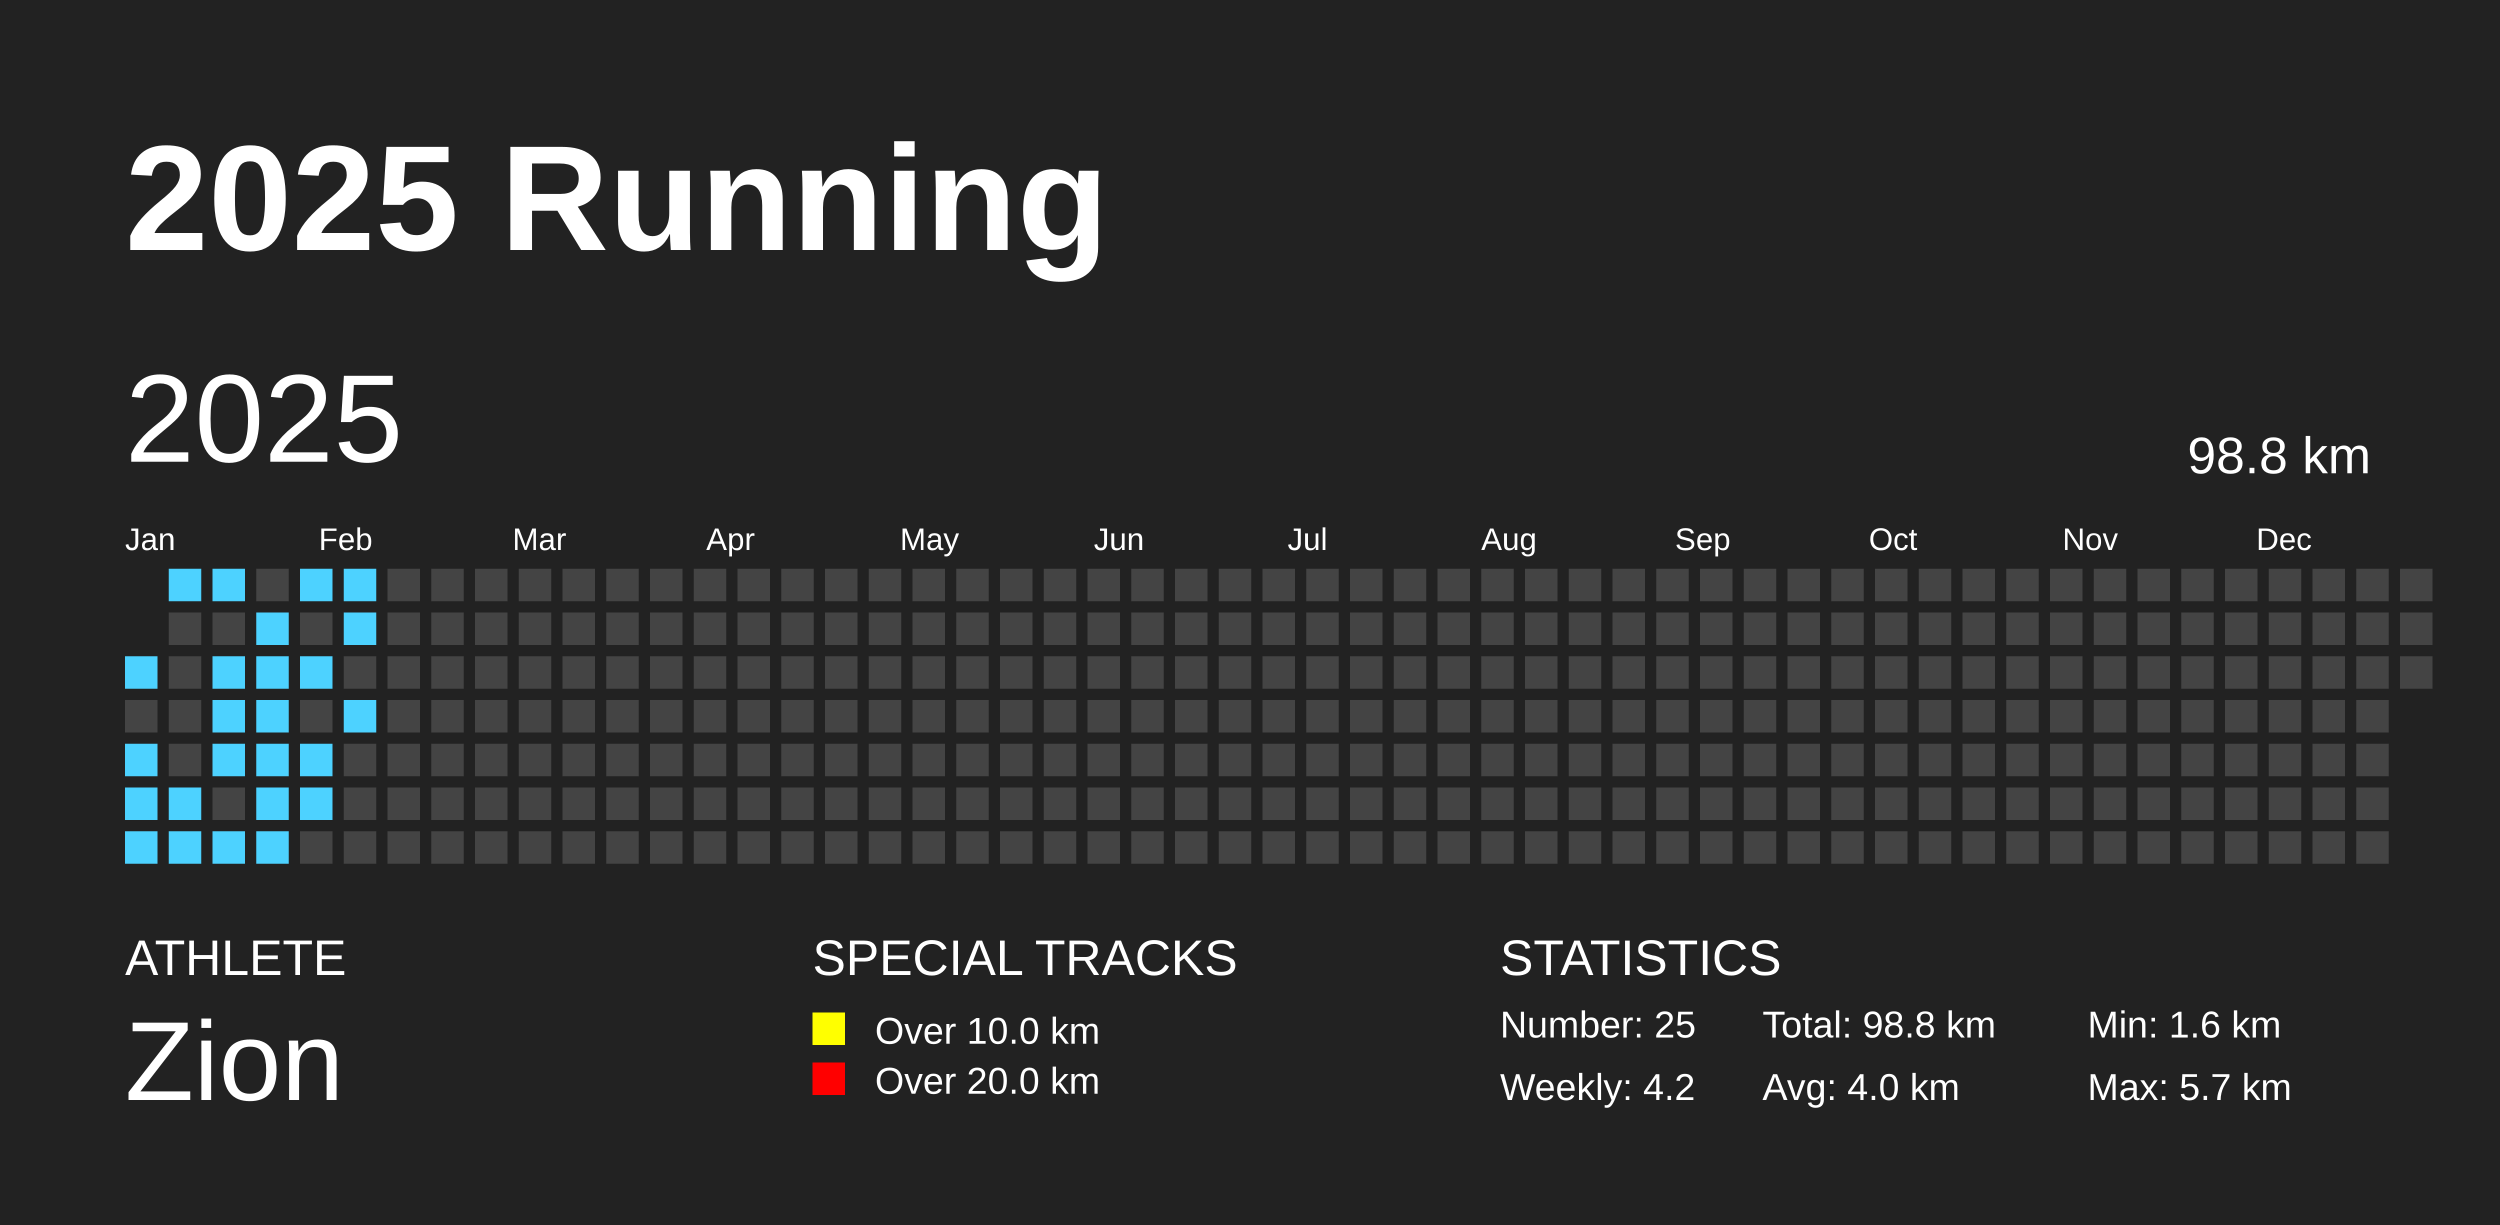
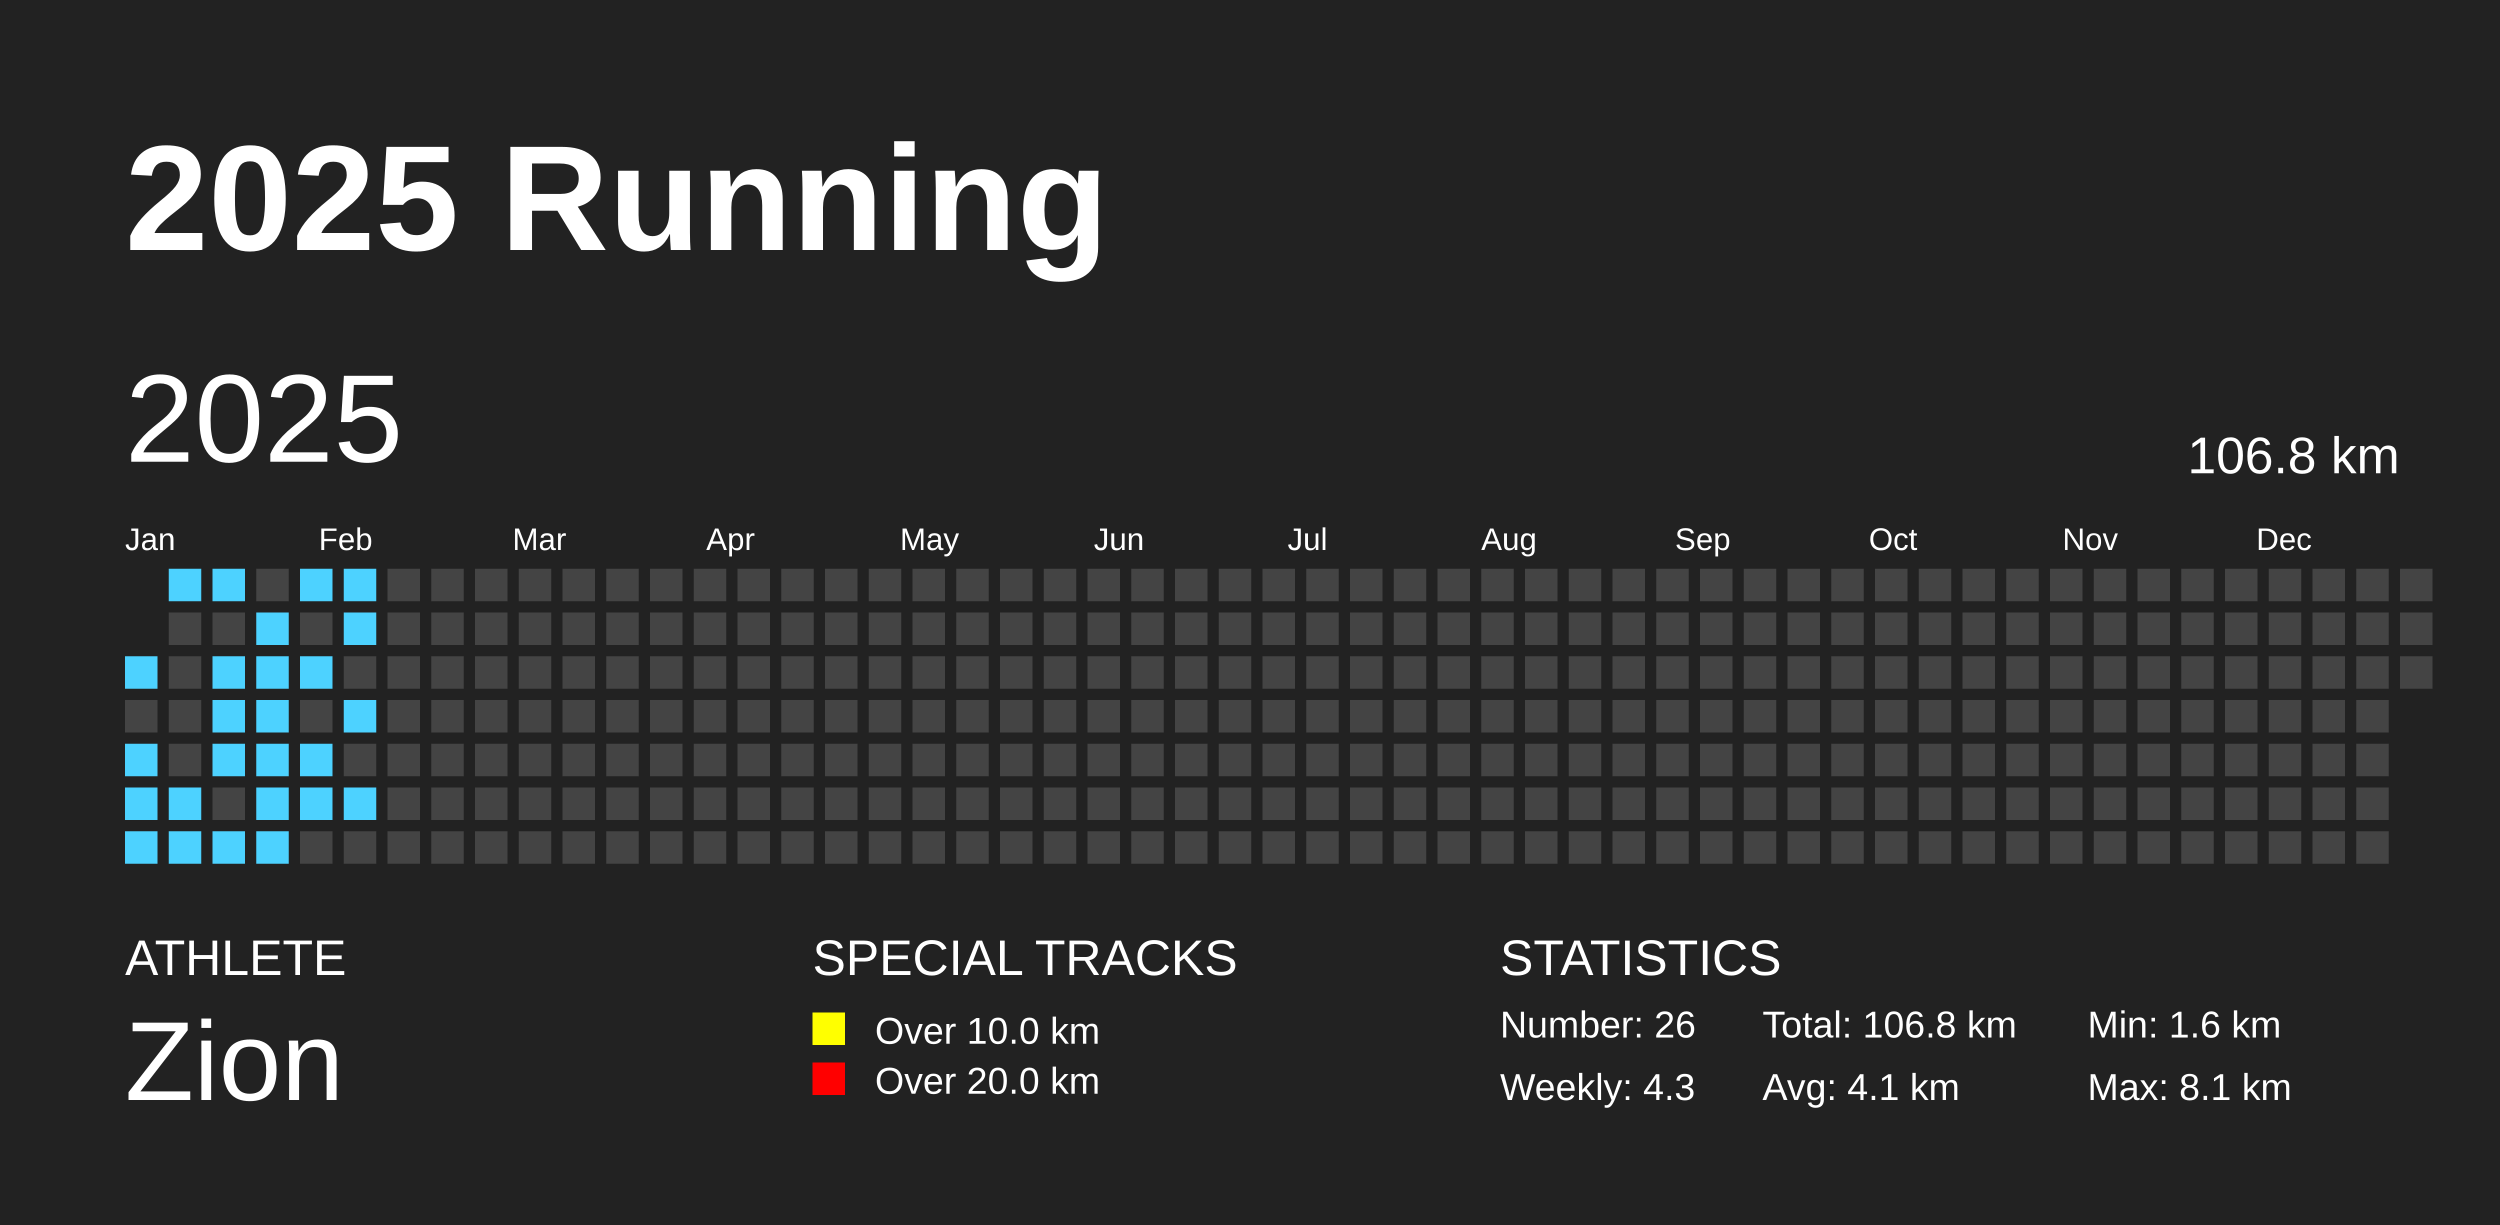
<svg xmlns="http://www.w3.org/2000/svg" baseProfile="full" height="98mm" version="1.1" viewBox="0,0,200,98" width="200mm">
  <defs />
  <rect fill="#222222" height="98" width="200" x="0" y="0" />
  <text fill="#FFFFFF" style="font-size:12px; font-family:Arial; font-weight:bold;" x="10" y="20">2025 Running</text>
  <text fill="#FFFFFF" style="font-size:4px; font-family:Arial" x="10" y="78">ATHLETE</text>
  <text fill="#FFFFFF" style="font-size:9px; font-family:Arial" x="10" y="88">Zion</text>
  <text fill="#FFFFFF" style="font-size:4px; font-family:Arial" x="65" y="78">SPECIAL TRACKS</text>
  <rect fill="yellow" height="2.6" width="2.6" x="65" y="81" />
  <text fill="#FFFFFF" style="font-size:3px; font-family:Arial" x="70" y="83.5">Over 10.0 km</text>
  <rect fill="red" height="2.6" width="2.6" x="65" y="85" />
  <text fill="#FFFFFF" style="font-size:3px; font-family:Arial" x="70" y="87.5">Over 20.0 km</text>
  <text fill="#FFFFFF" style="font-size:4px; font-family:Arial" x="120" y="78">STATISTICS</text>
-   <text fill="#FFFFFF" style="font-size:3px; font-family:Arial" x="120" y="83">Number: 25</text>
-   <text fill="#FFFFFF" style="font-size:3px; font-family:Arial" x="120" y="88">Weekly: 4.2</text>
-   <text fill="#FFFFFF" style="font-size:3px; font-family:Arial" x="141" y="83">Total: 98.8 km</text>
-   <text fill="#FFFFFF" style="font-size:3px; font-family:Arial" x="141" y="88">Avg: 4.0 km</text>
+   <text fill="#FFFFFF" style="font-size:3px; font-family:Arial" x="120" y="83">Number: 26</text>
+   <text fill="#FFFFFF" style="font-size:3px; font-family:Arial" x="120" y="88">Weekly: 4.3</text>
+   <text fill="#FFFFFF" style="font-size:3px; font-family:Arial" x="141" y="83">Total: 106.8 km</text>
+   <text fill="#FFFFFF" style="font-size:3px; font-family:Arial" x="141" y="88">Avg: 4.1 km</text>
  <text fill="#FFFFFF" style="font-size:3px; font-family:Arial" x="167" y="83">Min: 1.6 km</text>
-   <text fill="#FFFFFF" style="font-size:3px; font-family:Arial" x="167" y="88">Max: 5.7 km</text>
+   <text fill="#FFFFFF" style="font-size:3px; font-family:Arial" x="167" y="88">Max: 8.1 km</text>
  <text dominant-baseline="hanging" fill="#FFFFFF" style="font-size:10.0px; font-family:Arial;" x="10" y="30">2025</text>
-   <text dominant-baseline="hanging" fill="#FFFFFF" style="font-size:4.125px; font-family:Arial;" x="175" y="35">98.8 km</text>
+   <text dominant-baseline="hanging" fill="#FFFFFF" style="font-size:4.125px; font-family:Arial;" x="175" y="35">106.8 km</text>
  <text fill="#FFFFFF" style="font-size:2.5px; font-family:Arial" x="10.0" y="44">Jan</text>
  <text fill="#FFFFFF" style="font-size:2.5px; font-family:Arial" x="25.5" y="44">Feb</text>
  <text fill="#FFFFFF" style="font-size:2.5px; font-family:Arial" x="41.0" y="44">Mar</text>
  <text fill="#FFFFFF" style="font-size:2.5px; font-family:Arial" x="56.5" y="44">Apr</text>
  <text fill="#FFFFFF" style="font-size:2.5px; font-family:Arial" x="72.0" y="44">May</text>
  <text fill="#FFFFFF" style="font-size:2.5px; font-family:Arial" x="87.5" y="44">Jun</text>
  <text fill="#FFFFFF" style="font-size:2.5px; font-family:Arial" x="103.0" y="44">Jul</text>
  <text fill="#FFFFFF" style="font-size:2.5px; font-family:Arial" x="118.5" y="44">Aug</text>
  <text fill="#FFFFFF" style="font-size:2.5px; font-family:Arial" x="134.0" y="44">Sep</text>
  <text fill="#FFFFFF" style="font-size:2.5px; font-family:Arial" x="149.5" y="44">Oct</text>
  <text fill="#FFFFFF" style="font-size:2.5px; font-family:Arial" x="165.0" y="44">Nov</text>
  <text fill="#FFFFFF" style="font-size:2.5px; font-family:Arial" x="180.5" y="44">Dec</text>
  <rect fill="#4DD2FF" height="2.6" width="2.6" x="10.0" y="52.5" />
  <rect fill="#444444" height="2.6" width="2.6" x="10.0" y="56.0" />
  <rect fill="#4DD2FF" height="2.6" width="2.6" x="10.0" y="59.5" />
  <rect fill="#4DD2FF" height="2.6" width="2.6" x="10.0" y="63.0" />
  <rect fill="#4DD2FF" height="2.6" width="2.6" x="10.0" y="66.5" />
  <rect fill="#4DD2FF" height="2.6" width="2.6" x="13.5" y="45.5" />
  <rect fill="#444444" height="2.6" width="2.6" x="13.5" y="49.0" />
  <rect fill="#444444" height="2.6" width="2.6" x="13.5" y="52.5" />
  <rect fill="#444444" height="2.6" width="2.6" x="13.5" y="56.0" />
  <rect fill="#444444" height="2.6" width="2.6" x="13.5" y="59.5" />
  <rect fill="#4DD2FF" height="2.6" width="2.6" x="13.5" y="63.0" />
  <rect fill="#4DD2FF" height="2.6" width="2.6" x="13.5" y="66.5" />
  <rect fill="#4DD2FF" height="2.6" width="2.6" x="17.0" y="45.5" />
  <rect fill="#444444" height="2.6" width="2.6" x="17.0" y="49.0" />
  <rect fill="#4DD2FF" height="2.6" width="2.6" x="17.0" y="52.5" />
  <rect fill="#4DD2FF" height="2.6" width="2.6" x="17.0" y="56.0" />
  <rect fill="#4DD2FF" height="2.6" width="2.6" x="17.0" y="59.5" />
  <rect fill="#444444" height="2.6" width="2.6" x="17.0" y="63.0" />
  <rect fill="#4DD2FF" height="2.6" width="2.6" x="17.0" y="66.5" />
  <rect fill="#444444" height="2.6" width="2.6" x="20.5" y="45.5" />
  <rect fill="#4DD2FF" height="2.6" width="2.6" x="20.5" y="49.0" />
  <rect fill="#4DD2FF" height="2.6" width="2.6" x="20.5" y="52.5" />
  <rect fill="#4DD2FF" height="2.6" width="2.6" x="20.5" y="56.0" />
  <rect fill="#4DD2FF" height="2.6" width="2.6" x="20.5" y="59.5" />
  <rect fill="#4DD2FF" height="2.6" width="2.6" x="20.5" y="63.0" />
  <rect fill="#4DD2FF" height="2.6" width="2.6" x="20.5" y="66.5" />
  <rect fill="#4DD2FF" height="2.6" width="2.6" x="24.0" y="45.5" />
  <rect fill="#444444" height="2.6" width="2.6" x="24.0" y="49.0" />
  <rect fill="#4DD2FF" height="2.6" width="2.6" x="24.0" y="52.5" />
  <rect fill="#444444" height="2.6" width="2.6" x="24.0" y="56.0" />
  <rect fill="#4DD2FF" height="2.6" width="2.6" x="24.0" y="59.5" />
  <rect fill="#4DD2FF" height="2.6" width="2.6" x="24.0" y="63.0" />
  <rect fill="#444444" height="2.6" width="2.6" x="24.0" y="66.5" />
  <rect fill="#4DD2FF" height="2.6" width="2.6" x="27.5" y="45.5" />
  <rect fill="#4DD2FF" height="2.6" width="2.6" x="27.5" y="49.0" />
  <rect fill="#444444" height="2.6" width="2.6" x="27.5" y="52.5" />
  <rect fill="#4DD2FF" height="2.6" width="2.6" x="27.5" y="56.0" />
  <rect fill="#444444" height="2.6" width="2.6" x="27.5" y="59.5" />
-   <rect fill="#444444" height="2.6" width="2.6" x="27.5" y="63.0" />
+   <rect fill="#4DD2FF" height="2.6" width="2.6" x="27.5" y="63.0" />
  <rect fill="#444444" height="2.6" width="2.6" x="27.5" y="66.5" />
  <rect fill="#444444" height="2.6" width="2.6" x="31.0" y="45.5" />
  <rect fill="#444444" height="2.6" width="2.6" x="31.0" y="49.0" />
  <rect fill="#444444" height="2.6" width="2.6" x="31.0" y="52.5" />
  <rect fill="#444444" height="2.6" width="2.6" x="31.0" y="56.0" />
  <rect fill="#444444" height="2.6" width="2.6" x="31.0" y="59.5" />
  <rect fill="#444444" height="2.6" width="2.6" x="31.0" y="63.0" />
  <rect fill="#444444" height="2.6" width="2.6" x="31.0" y="66.5" />
  <rect fill="#444444" height="2.6" width="2.6" x="34.5" y="45.5" />
  <rect fill="#444444" height="2.6" width="2.6" x="34.5" y="49.0" />
  <rect fill="#444444" height="2.6" width="2.6" x="34.5" y="52.5" />
  <rect fill="#444444" height="2.6" width="2.6" x="34.5" y="56.0" />
  <rect fill="#444444" height="2.6" width="2.6" x="34.5" y="59.5" />
  <rect fill="#444444" height="2.6" width="2.6" x="34.5" y="63.0" />
  <rect fill="#444444" height="2.6" width="2.6" x="34.5" y="66.5" />
  <rect fill="#444444" height="2.6" width="2.6" x="38.0" y="45.5" />
  <rect fill="#444444" height="2.6" width="2.6" x="38.0" y="49.0" />
  <rect fill="#444444" height="2.6" width="2.6" x="38.0" y="52.5" />
  <rect fill="#444444" height="2.6" width="2.6" x="38.0" y="56.0" />
  <rect fill="#444444" height="2.6" width="2.6" x="38.0" y="59.5" />
  <rect fill="#444444" height="2.6" width="2.6" x="38.0" y="63.0" />
  <rect fill="#444444" height="2.6" width="2.6" x="38.0" y="66.5" />
  <rect fill="#444444" height="2.6" width="2.6" x="41.5" y="45.5" />
  <rect fill="#444444" height="2.6" width="2.6" x="41.5" y="49.0" />
  <rect fill="#444444" height="2.6" width="2.6" x="41.5" y="52.5" />
  <rect fill="#444444" height="2.6" width="2.6" x="41.5" y="56.0" />
  <rect fill="#444444" height="2.6" width="2.6" x="41.5" y="59.5" />
  <rect fill="#444444" height="2.6" width="2.6" x="41.5" y="63.0" />
  <rect fill="#444444" height="2.6" width="2.6" x="41.5" y="66.5" />
  <rect fill="#444444" height="2.6" width="2.6" x="45.0" y="45.5" />
  <rect fill="#444444" height="2.6" width="2.6" x="45.0" y="49.0" />
  <rect fill="#444444" height="2.6" width="2.6" x="45.0" y="52.5" />
  <rect fill="#444444" height="2.6" width="2.6" x="45.0" y="56.0" />
  <rect fill="#444444" height="2.6" width="2.6" x="45.0" y="59.5" />
  <rect fill="#444444" height="2.6" width="2.6" x="45.0" y="63.0" />
  <rect fill="#444444" height="2.6" width="2.6" x="45.0" y="66.5" />
  <rect fill="#444444" height="2.6" width="2.6" x="48.5" y="45.5" />
  <rect fill="#444444" height="2.6" width="2.6" x="48.5" y="49.0" />
  <rect fill="#444444" height="2.6" width="2.6" x="48.5" y="52.5" />
  <rect fill="#444444" height="2.6" width="2.6" x="48.5" y="56.0" />
  <rect fill="#444444" height="2.6" width="2.6" x="48.5" y="59.5" />
  <rect fill="#444444" height="2.6" width="2.6" x="48.5" y="63.0" />
  <rect fill="#444444" height="2.6" width="2.6" x="48.5" y="66.5" />
  <rect fill="#444444" height="2.6" width="2.6" x="52.0" y="45.5" />
  <rect fill="#444444" height="2.6" width="2.6" x="52.0" y="49.0" />
  <rect fill="#444444" height="2.6" width="2.6" x="52.0" y="52.5" />
  <rect fill="#444444" height="2.6" width="2.6" x="52.0" y="56.0" />
  <rect fill="#444444" height="2.6" width="2.6" x="52.0" y="59.5" />
  <rect fill="#444444" height="2.6" width="2.6" x="52.0" y="63.0" />
  <rect fill="#444444" height="2.6" width="2.6" x="52.0" y="66.5" />
  <rect fill="#444444" height="2.6" width="2.6" x="55.5" y="45.5" />
  <rect fill="#444444" height="2.6" width="2.6" x="55.5" y="49.0" />
  <rect fill="#444444" height="2.6" width="2.6" x="55.5" y="52.5" />
  <rect fill="#444444" height="2.6" width="2.6" x="55.5" y="56.0" />
  <rect fill="#444444" height="2.6" width="2.6" x="55.5" y="59.5" />
  <rect fill="#444444" height="2.6" width="2.6" x="55.5" y="63.0" />
  <rect fill="#444444" height="2.6" width="2.6" x="55.5" y="66.5" />
  <rect fill="#444444" height="2.6" width="2.6" x="59.0" y="45.5" />
  <rect fill="#444444" height="2.6" width="2.6" x="59.0" y="49.0" />
  <rect fill="#444444" height="2.6" width="2.6" x="59.0" y="52.5" />
  <rect fill="#444444" height="2.6" width="2.6" x="59.0" y="56.0" />
  <rect fill="#444444" height="2.6" width="2.6" x="59.0" y="59.5" />
  <rect fill="#444444" height="2.6" width="2.6" x="59.0" y="63.0" />
  <rect fill="#444444" height="2.6" width="2.6" x="59.0" y="66.5" />
  <rect fill="#444444" height="2.6" width="2.6" x="62.5" y="45.5" />
  <rect fill="#444444" height="2.6" width="2.6" x="62.5" y="49.0" />
  <rect fill="#444444" height="2.6" width="2.6" x="62.5" y="52.5" />
  <rect fill="#444444" height="2.6" width="2.6" x="62.5" y="56.0" />
  <rect fill="#444444" height="2.6" width="2.6" x="62.5" y="59.5" />
  <rect fill="#444444" height="2.6" width="2.6" x="62.5" y="63.0" />
  <rect fill="#444444" height="2.6" width="2.6" x="62.5" y="66.5" />
  <rect fill="#444444" height="2.6" width="2.6" x="66.0" y="45.5" />
  <rect fill="#444444" height="2.6" width="2.6" x="66.0" y="49.0" />
  <rect fill="#444444" height="2.6" width="2.6" x="66.0" y="52.5" />
  <rect fill="#444444" height="2.6" width="2.6" x="66.0" y="56.0" />
  <rect fill="#444444" height="2.6" width="2.6" x="66.0" y="59.5" />
  <rect fill="#444444" height="2.6" width="2.6" x="66.0" y="63.0" />
  <rect fill="#444444" height="2.6" width="2.6" x="66.0" y="66.5" />
  <rect fill="#444444" height="2.6" width="2.6" x="69.5" y="45.5" />
  <rect fill="#444444" height="2.6" width="2.6" x="69.5" y="49.0" />
  <rect fill="#444444" height="2.6" width="2.6" x="69.5" y="52.5" />
  <rect fill="#444444" height="2.6" width="2.6" x="69.5" y="56.0" />
  <rect fill="#444444" height="2.6" width="2.6" x="69.5" y="59.5" />
  <rect fill="#444444" height="2.6" width="2.6" x="69.5" y="63.0" />
  <rect fill="#444444" height="2.6" width="2.6" x="69.5" y="66.5" />
  <rect fill="#444444" height="2.6" width="2.6" x="73.0" y="45.5" />
  <rect fill="#444444" height="2.6" width="2.6" x="73.0" y="49.0" />
  <rect fill="#444444" height="2.6" width="2.6" x="73.0" y="52.5" />
  <rect fill="#444444" height="2.6" width="2.6" x="73.0" y="56.0" />
  <rect fill="#444444" height="2.6" width="2.6" x="73.0" y="59.5" />
  <rect fill="#444444" height="2.6" width="2.6" x="73.0" y="63.0" />
  <rect fill="#444444" height="2.6" width="2.6" x="73.0" y="66.5" />
  <rect fill="#444444" height="2.6" width="2.6" x="76.5" y="45.5" />
  <rect fill="#444444" height="2.6" width="2.6" x="76.5" y="49.0" />
  <rect fill="#444444" height="2.6" width="2.6" x="76.5" y="52.5" />
  <rect fill="#444444" height="2.6" width="2.6" x="76.5" y="56.0" />
  <rect fill="#444444" height="2.6" width="2.6" x="76.5" y="59.5" />
  <rect fill="#444444" height="2.6" width="2.6" x="76.5" y="63.0" />
  <rect fill="#444444" height="2.6" width="2.6" x="76.5" y="66.5" />
  <rect fill="#444444" height="2.6" width="2.6" x="80.0" y="45.5" />
  <rect fill="#444444" height="2.6" width="2.6" x="80.0" y="49.0" />
  <rect fill="#444444" height="2.6" width="2.6" x="80.0" y="52.5" />
  <rect fill="#444444" height="2.6" width="2.6" x="80.0" y="56.0" />
  <rect fill="#444444" height="2.6" width="2.6" x="80.0" y="59.5" />
  <rect fill="#444444" height="2.6" width="2.6" x="80.0" y="63.0" />
  <rect fill="#444444" height="2.6" width="2.6" x="80.0" y="66.5" />
  <rect fill="#444444" height="2.6" width="2.6" x="83.5" y="45.5" />
  <rect fill="#444444" height="2.6" width="2.6" x="83.5" y="49.0" />
  <rect fill="#444444" height="2.6" width="2.6" x="83.5" y="52.5" />
  <rect fill="#444444" height="2.6" width="2.6" x="83.5" y="56.0" />
  <rect fill="#444444" height="2.6" width="2.6" x="83.5" y="59.5" />
  <rect fill="#444444" height="2.6" width="2.6" x="83.5" y="63.0" />
  <rect fill="#444444" height="2.6" width="2.6" x="83.5" y="66.5" />
  <rect fill="#444444" height="2.6" width="2.6" x="87.0" y="45.5" />
  <rect fill="#444444" height="2.6" width="2.6" x="87.0" y="49.0" />
  <rect fill="#444444" height="2.6" width="2.6" x="87.0" y="52.5" />
  <rect fill="#444444" height="2.6" width="2.6" x="87.0" y="56.0" />
  <rect fill="#444444" height="2.6" width="2.6" x="87.0" y="59.5" />
  <rect fill="#444444" height="2.6" width="2.6" x="87.0" y="63.0" />
  <rect fill="#444444" height="2.6" width="2.6" x="87.0" y="66.5" />
  <rect fill="#444444" height="2.6" width="2.6" x="90.5" y="45.5" />
  <rect fill="#444444" height="2.6" width="2.6" x="90.5" y="49.0" />
  <rect fill="#444444" height="2.6" width="2.6" x="90.5" y="52.5" />
  <rect fill="#444444" height="2.6" width="2.6" x="90.5" y="56.0" />
  <rect fill="#444444" height="2.6" width="2.6" x="90.5" y="59.5" />
  <rect fill="#444444" height="2.6" width="2.6" x="90.5" y="63.0" />
  <rect fill="#444444" height="2.6" width="2.6" x="90.5" y="66.5" />
  <rect fill="#444444" height="2.6" width="2.6" x="94.0" y="45.5" />
  <rect fill="#444444" height="2.6" width="2.6" x="94.0" y="49.0" />
  <rect fill="#444444" height="2.6" width="2.6" x="94.0" y="52.5" />
  <rect fill="#444444" height="2.6" width="2.6" x="94.0" y="56.0" />
  <rect fill="#444444" height="2.6" width="2.6" x="94.0" y="59.5" />
  <rect fill="#444444" height="2.6" width="2.6" x="94.0" y="63.0" />
  <rect fill="#444444" height="2.6" width="2.6" x="94.0" y="66.5" />
  <rect fill="#444444" height="2.6" width="2.6" x="97.5" y="45.5" />
  <rect fill="#444444" height="2.6" width="2.6" x="97.5" y="49.0" />
  <rect fill="#444444" height="2.6" width="2.6" x="97.5" y="52.5" />
  <rect fill="#444444" height="2.6" width="2.6" x="97.5" y="56.0" />
  <rect fill="#444444" height="2.6" width="2.6" x="97.5" y="59.5" />
  <rect fill="#444444" height="2.6" width="2.6" x="97.5" y="63.0" />
  <rect fill="#444444" height="2.6" width="2.6" x="97.5" y="66.5" />
  <rect fill="#444444" height="2.6" width="2.6" x="101.0" y="45.5" />
  <rect fill="#444444" height="2.6" width="2.6" x="101.0" y="49.0" />
  <rect fill="#444444" height="2.6" width="2.6" x="101.0" y="52.5" />
  <rect fill="#444444" height="2.6" width="2.6" x="101.0" y="56.0" />
  <rect fill="#444444" height="2.6" width="2.6" x="101.0" y="59.5" />
  <rect fill="#444444" height="2.6" width="2.6" x="101.0" y="63.0" />
  <rect fill="#444444" height="2.6" width="2.6" x="101.0" y="66.5" />
  <rect fill="#444444" height="2.6" width="2.6" x="104.5" y="45.5" />
  <rect fill="#444444" height="2.6" width="2.6" x="104.5" y="49.0" />
  <rect fill="#444444" height="2.6" width="2.6" x="104.5" y="52.5" />
  <rect fill="#444444" height="2.6" width="2.6" x="104.5" y="56.0" />
  <rect fill="#444444" height="2.6" width="2.6" x="104.5" y="59.5" />
  <rect fill="#444444" height="2.6" width="2.6" x="104.5" y="63.0" />
  <rect fill="#444444" height="2.6" width="2.6" x="104.5" y="66.5" />
  <rect fill="#444444" height="2.6" width="2.6" x="108.0" y="45.5" />
  <rect fill="#444444" height="2.6" width="2.6" x="108.0" y="49.0" />
  <rect fill="#444444" height="2.6" width="2.6" x="108.0" y="52.5" />
  <rect fill="#444444" height="2.6" width="2.6" x="108.0" y="56.0" />
  <rect fill="#444444" height="2.6" width="2.6" x="108.0" y="59.5" />
  <rect fill="#444444" height="2.6" width="2.6" x="108.0" y="63.0" />
  <rect fill="#444444" height="2.6" width="2.6" x="108.0" y="66.5" />
  <rect fill="#444444" height="2.6" width="2.6" x="111.5" y="45.5" />
  <rect fill="#444444" height="2.6" width="2.6" x="111.5" y="49.0" />
  <rect fill="#444444" height="2.6" width="2.6" x="111.5" y="52.5" />
  <rect fill="#444444" height="2.6" width="2.6" x="111.5" y="56.0" />
  <rect fill="#444444" height="2.6" width="2.6" x="111.5" y="59.5" />
  <rect fill="#444444" height="2.6" width="2.6" x="111.5" y="63.0" />
  <rect fill="#444444" height="2.6" width="2.6" x="111.5" y="66.5" />
  <rect fill="#444444" height="2.6" width="2.6" x="115.0" y="45.5" />
  <rect fill="#444444" height="2.6" width="2.6" x="115.0" y="49.0" />
  <rect fill="#444444" height="2.6" width="2.6" x="115.0" y="52.5" />
  <rect fill="#444444" height="2.6" width="2.6" x="115.0" y="56.0" />
  <rect fill="#444444" height="2.6" width="2.6" x="115.0" y="59.5" />
  <rect fill="#444444" height="2.6" width="2.6" x="115.0" y="63.0" />
  <rect fill="#444444" height="2.6" width="2.6" x="115.0" y="66.5" />
  <rect fill="#444444" height="2.6" width="2.6" x="118.5" y="45.5" />
  <rect fill="#444444" height="2.6" width="2.6" x="118.5" y="49.0" />
  <rect fill="#444444" height="2.6" width="2.6" x="118.5" y="52.5" />
  <rect fill="#444444" height="2.6" width="2.6" x="118.5" y="56.0" />
  <rect fill="#444444" height="2.6" width="2.6" x="118.5" y="59.5" />
  <rect fill="#444444" height="2.6" width="2.6" x="118.5" y="63.0" />
  <rect fill="#444444" height="2.6" width="2.6" x="118.5" y="66.5" />
  <rect fill="#444444" height="2.6" width="2.6" x="122.0" y="45.5" />
  <rect fill="#444444" height="2.6" width="2.6" x="122.0" y="49.0" />
  <rect fill="#444444" height="2.6" width="2.6" x="122.0" y="52.5" />
  <rect fill="#444444" height="2.6" width="2.6" x="122.0" y="56.0" />
  <rect fill="#444444" height="2.6" width="2.6" x="122.0" y="59.5" />
  <rect fill="#444444" height="2.6" width="2.6" x="122.0" y="63.0" />
  <rect fill="#444444" height="2.6" width="2.6" x="122.0" y="66.5" />
  <rect fill="#444444" height="2.6" width="2.6" x="125.5" y="45.5" />
  <rect fill="#444444" height="2.6" width="2.6" x="125.5" y="49.0" />
  <rect fill="#444444" height="2.6" width="2.6" x="125.5" y="52.5" />
  <rect fill="#444444" height="2.6" width="2.6" x="125.5" y="56.0" />
  <rect fill="#444444" height="2.6" width="2.6" x="125.5" y="59.5" />
  <rect fill="#444444" height="2.6" width="2.6" x="125.5" y="63.0" />
  <rect fill="#444444" height="2.6" width="2.6" x="125.5" y="66.5" />
  <rect fill="#444444" height="2.6" width="2.6" x="129.0" y="45.5" />
  <rect fill="#444444" height="2.6" width="2.6" x="129.0" y="49.0" />
  <rect fill="#444444" height="2.6" width="2.6" x="129.0" y="52.5" />
  <rect fill="#444444" height="2.6" width="2.6" x="129.0" y="56.0" />
  <rect fill="#444444" height="2.6" width="2.6" x="129.0" y="59.5" />
  <rect fill="#444444" height="2.6" width="2.6" x="129.0" y="63.0" />
  <rect fill="#444444" height="2.6" width="2.6" x="129.0" y="66.5" />
  <rect fill="#444444" height="2.6" width="2.6" x="132.5" y="45.5" />
  <rect fill="#444444" height="2.6" width="2.6" x="132.5" y="49.0" />
  <rect fill="#444444" height="2.6" width="2.6" x="132.5" y="52.5" />
  <rect fill="#444444" height="2.6" width="2.6" x="132.5" y="56.0" />
  <rect fill="#444444" height="2.6" width="2.6" x="132.5" y="59.5" />
  <rect fill="#444444" height="2.6" width="2.6" x="132.5" y="63.0" />
  <rect fill="#444444" height="2.6" width="2.6" x="132.5" y="66.5" />
  <rect fill="#444444" height="2.6" width="2.6" x="136.0" y="45.5" />
  <rect fill="#444444" height="2.6" width="2.6" x="136.0" y="49.0" />
  <rect fill="#444444" height="2.6" width="2.6" x="136.0" y="52.5" />
  <rect fill="#444444" height="2.6" width="2.6" x="136.0" y="56.0" />
  <rect fill="#444444" height="2.6" width="2.6" x="136.0" y="59.5" />
  <rect fill="#444444" height="2.6" width="2.6" x="136.0" y="63.0" />
  <rect fill="#444444" height="2.6" width="2.6" x="136.0" y="66.5" />
  <rect fill="#444444" height="2.6" width="2.6" x="139.5" y="45.5" />
  <rect fill="#444444" height="2.6" width="2.6" x="139.5" y="49.0" />
  <rect fill="#444444" height="2.6" width="2.6" x="139.5" y="52.5" />
  <rect fill="#444444" height="2.6" width="2.6" x="139.5" y="56.0" />
  <rect fill="#444444" height="2.6" width="2.6" x="139.5" y="59.5" />
  <rect fill="#444444" height="2.6" width="2.6" x="139.5" y="63.0" />
  <rect fill="#444444" height="2.6" width="2.6" x="139.5" y="66.5" />
  <rect fill="#444444" height="2.6" width="2.6" x="143.0" y="45.5" />
  <rect fill="#444444" height="2.6" width="2.6" x="143.0" y="49.0" />
  <rect fill="#444444" height="2.6" width="2.6" x="143.0" y="52.5" />
  <rect fill="#444444" height="2.6" width="2.6" x="143.0" y="56.0" />
  <rect fill="#444444" height="2.6" width="2.6" x="143.0" y="59.5" />
  <rect fill="#444444" height="2.6" width="2.6" x="143.0" y="63.0" />
  <rect fill="#444444" height="2.6" width="2.6" x="143.0" y="66.5" />
  <rect fill="#444444" height="2.6" width="2.6" x="146.5" y="45.5" />
  <rect fill="#444444" height="2.6" width="2.6" x="146.5" y="49.0" />
  <rect fill="#444444" height="2.6" width="2.6" x="146.5" y="52.5" />
  <rect fill="#444444" height="2.6" width="2.6" x="146.5" y="56.0" />
  <rect fill="#444444" height="2.6" width="2.6" x="146.5" y="59.5" />
  <rect fill="#444444" height="2.6" width="2.6" x="146.5" y="63.0" />
  <rect fill="#444444" height="2.6" width="2.6" x="146.5" y="66.5" />
  <rect fill="#444444" height="2.6" width="2.6" x="150.0" y="45.5" />
  <rect fill="#444444" height="2.6" width="2.6" x="150.0" y="49.0" />
  <rect fill="#444444" height="2.6" width="2.6" x="150.0" y="52.5" />
  <rect fill="#444444" height="2.6" width="2.6" x="150.0" y="56.0" />
  <rect fill="#444444" height="2.6" width="2.6" x="150.0" y="59.5" />
  <rect fill="#444444" height="2.6" width="2.6" x="150.0" y="63.0" />
  <rect fill="#444444" height="2.6" width="2.6" x="150.0" y="66.5" />
  <rect fill="#444444" height="2.6" width="2.6" x="153.5" y="45.5" />
  <rect fill="#444444" height="2.6" width="2.6" x="153.5" y="49.0" />
  <rect fill="#444444" height="2.6" width="2.6" x="153.5" y="52.5" />
  <rect fill="#444444" height="2.6" width="2.6" x="153.5" y="56.0" />
  <rect fill="#444444" height="2.6" width="2.6" x="153.5" y="59.5" />
  <rect fill="#444444" height="2.6" width="2.6" x="153.5" y="63.0" />
  <rect fill="#444444" height="2.6" width="2.6" x="153.5" y="66.5" />
  <rect fill="#444444" height="2.6" width="2.6" x="157.0" y="45.5" />
  <rect fill="#444444" height="2.6" width="2.6" x="157.0" y="49.0" />
  <rect fill="#444444" height="2.6" width="2.6" x="157.0" y="52.5" />
  <rect fill="#444444" height="2.6" width="2.6" x="157.0" y="56.0" />
  <rect fill="#444444" height="2.6" width="2.6" x="157.0" y="59.5" />
  <rect fill="#444444" height="2.6" width="2.6" x="157.0" y="63.0" />
  <rect fill="#444444" height="2.6" width="2.6" x="157.0" y="66.5" />
  <rect fill="#444444" height="2.6" width="2.6" x="160.5" y="45.5" />
  <rect fill="#444444" height="2.6" width="2.6" x="160.5" y="49.0" />
  <rect fill="#444444" height="2.6" width="2.6" x="160.5" y="52.5" />
  <rect fill="#444444" height="2.6" width="2.6" x="160.5" y="56.0" />
  <rect fill="#444444" height="2.6" width="2.6" x="160.5" y="59.5" />
  <rect fill="#444444" height="2.6" width="2.6" x="160.5" y="63.0" />
  <rect fill="#444444" height="2.6" width="2.6" x="160.5" y="66.5" />
  <rect fill="#444444" height="2.6" width="2.6" x="164.0" y="45.5" />
  <rect fill="#444444" height="2.6" width="2.6" x="164.0" y="49.0" />
  <rect fill="#444444" height="2.6" width="2.6" x="164.0" y="52.5" />
  <rect fill="#444444" height="2.6" width="2.6" x="164.0" y="56.0" />
  <rect fill="#444444" height="2.6" width="2.6" x="164.0" y="59.5" />
  <rect fill="#444444" height="2.6" width="2.6" x="164.0" y="63.0" />
  <rect fill="#444444" height="2.6" width="2.6" x="164.0" y="66.5" />
  <rect fill="#444444" height="2.6" width="2.6" x="167.5" y="45.5" />
  <rect fill="#444444" height="2.6" width="2.6" x="167.5" y="49.0" />
  <rect fill="#444444" height="2.6" width="2.6" x="167.5" y="52.5" />
  <rect fill="#444444" height="2.6" width="2.6" x="167.5" y="56.0" />
  <rect fill="#444444" height="2.6" width="2.6" x="167.5" y="59.5" />
  <rect fill="#444444" height="2.6" width="2.6" x="167.5" y="63.0" />
  <rect fill="#444444" height="2.6" width="2.6" x="167.5" y="66.5" />
  <rect fill="#444444" height="2.6" width="2.6" x="171.0" y="45.5" />
  <rect fill="#444444" height="2.6" width="2.6" x="171.0" y="49.0" />
  <rect fill="#444444" height="2.6" width="2.6" x="171.0" y="52.5" />
  <rect fill="#444444" height="2.6" width="2.6" x="171.0" y="56.0" />
  <rect fill="#444444" height="2.6" width="2.6" x="171.0" y="59.5" />
  <rect fill="#444444" height="2.6" width="2.6" x="171.0" y="63.0" />
  <rect fill="#444444" height="2.6" width="2.6" x="171.0" y="66.5" />
  <rect fill="#444444" height="2.6" width="2.6" x="174.5" y="45.5" />
  <rect fill="#444444" height="2.6" width="2.6" x="174.5" y="49.0" />
  <rect fill="#444444" height="2.6" width="2.6" x="174.5" y="52.5" />
  <rect fill="#444444" height="2.6" width="2.6" x="174.5" y="56.0" />
  <rect fill="#444444" height="2.6" width="2.6" x="174.5" y="59.5" />
  <rect fill="#444444" height="2.6" width="2.6" x="174.5" y="63.0" />
  <rect fill="#444444" height="2.6" width="2.6" x="174.5" y="66.5" />
  <rect fill="#444444" height="2.6" width="2.6" x="178.0" y="45.5" />
  <rect fill="#444444" height="2.6" width="2.6" x="178.0" y="49.0" />
  <rect fill="#444444" height="2.6" width="2.6" x="178.0" y="52.5" />
  <rect fill="#444444" height="2.6" width="2.6" x="178.0" y="56.0" />
  <rect fill="#444444" height="2.6" width="2.6" x="178.0" y="59.5" />
  <rect fill="#444444" height="2.6" width="2.6" x="178.0" y="63.0" />
  <rect fill="#444444" height="2.6" width="2.6" x="178.0" y="66.5" />
  <rect fill="#444444" height="2.6" width="2.6" x="181.5" y="45.5" />
  <rect fill="#444444" height="2.6" width="2.6" x="181.5" y="49.0" />
  <rect fill="#444444" height="2.6" width="2.6" x="181.5" y="52.5" />
  <rect fill="#444444" height="2.6" width="2.6" x="181.5" y="56.0" />
  <rect fill="#444444" height="2.6" width="2.6" x="181.5" y="59.5" />
  <rect fill="#444444" height="2.6" width="2.6" x="181.5" y="63.0" />
  <rect fill="#444444" height="2.6" width="2.6" x="181.5" y="66.5" />
  <rect fill="#444444" height="2.6" width="2.6" x="185.0" y="45.5" />
  <rect fill="#444444" height="2.6" width="2.6" x="185.0" y="49.0" />
  <rect fill="#444444" height="2.6" width="2.6" x="185.0" y="52.5" />
  <rect fill="#444444" height="2.6" width="2.6" x="185.0" y="56.0" />
  <rect fill="#444444" height="2.6" width="2.6" x="185.0" y="59.5" />
  <rect fill="#444444" height="2.6" width="2.6" x="185.0" y="63.0" />
  <rect fill="#444444" height="2.6" width="2.6" x="185.0" y="66.5" />
  <rect fill="#444444" height="2.6" width="2.6" x="188.5" y="45.5" />
  <rect fill="#444444" height="2.6" width="2.6" x="188.5" y="49.0" />
  <rect fill="#444444" height="2.6" width="2.6" x="188.5" y="52.5" />
  <rect fill="#444444" height="2.6" width="2.6" x="188.5" y="56.0" />
  <rect fill="#444444" height="2.6" width="2.6" x="188.5" y="59.5" />
  <rect fill="#444444" height="2.6" width="2.6" x="188.5" y="63.0" />
  <rect fill="#444444" height="2.6" width="2.6" x="188.5" y="66.5" />
  <rect fill="#444444" height="2.6" width="2.6" x="192.0" y="45.5" />
  <rect fill="#444444" height="2.6" width="2.6" x="192.0" y="49.0" />
  <rect fill="#444444" height="2.6" width="2.6" x="192.0" y="52.5" />
</svg>
